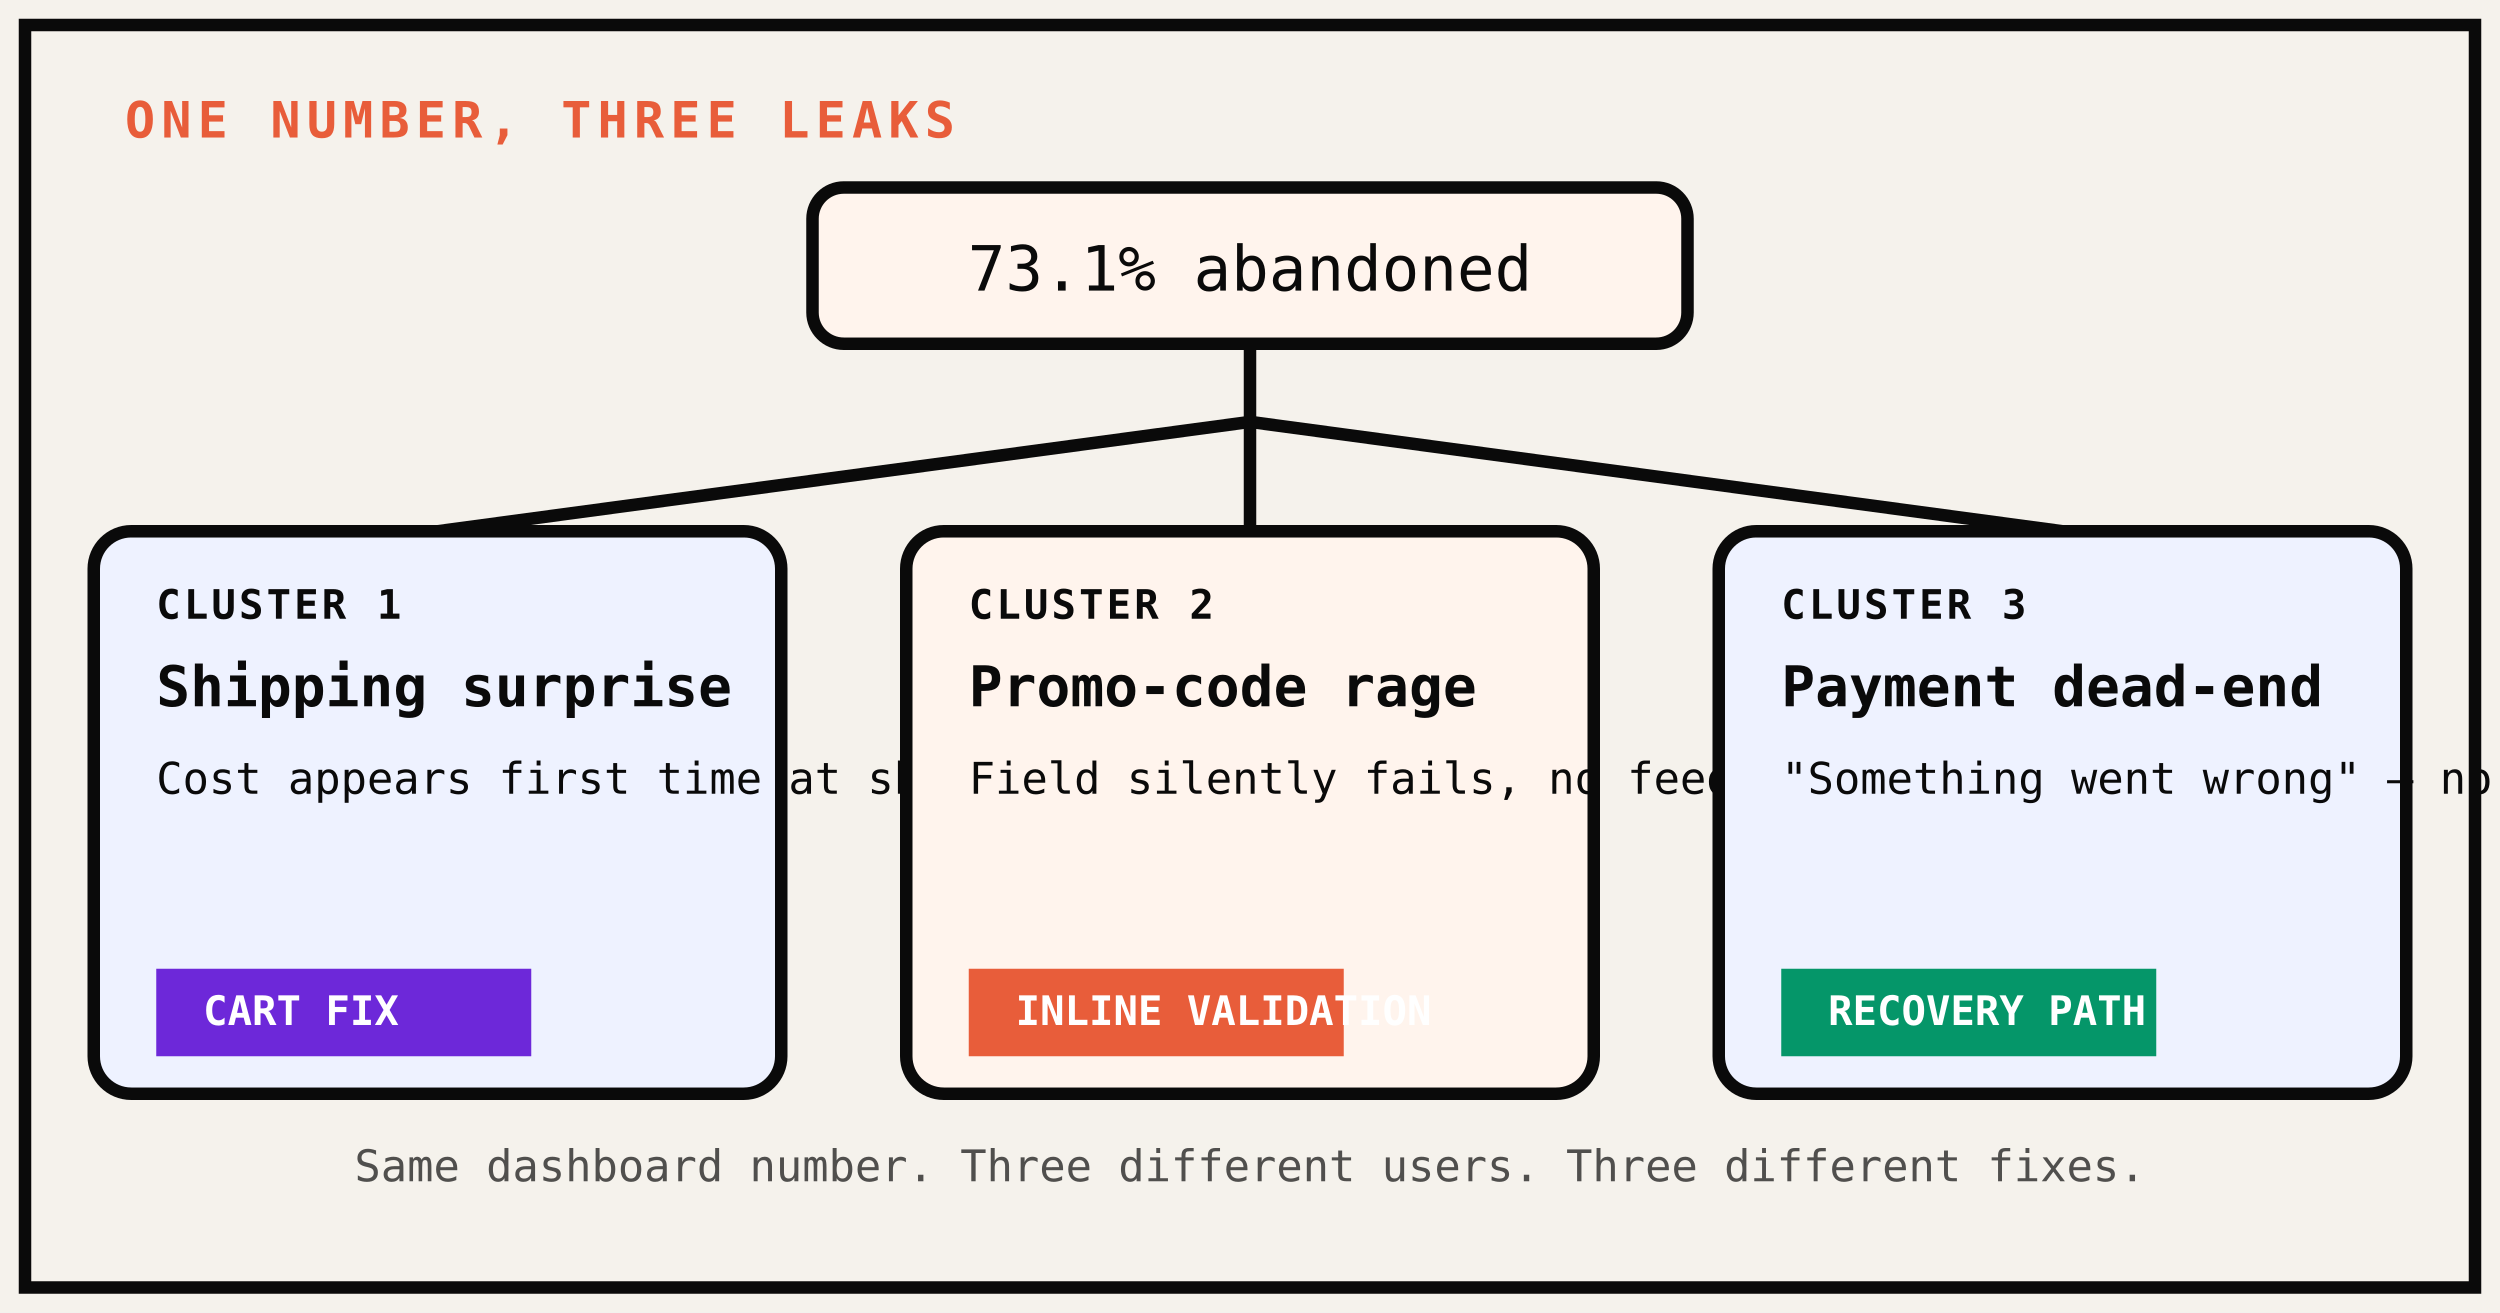
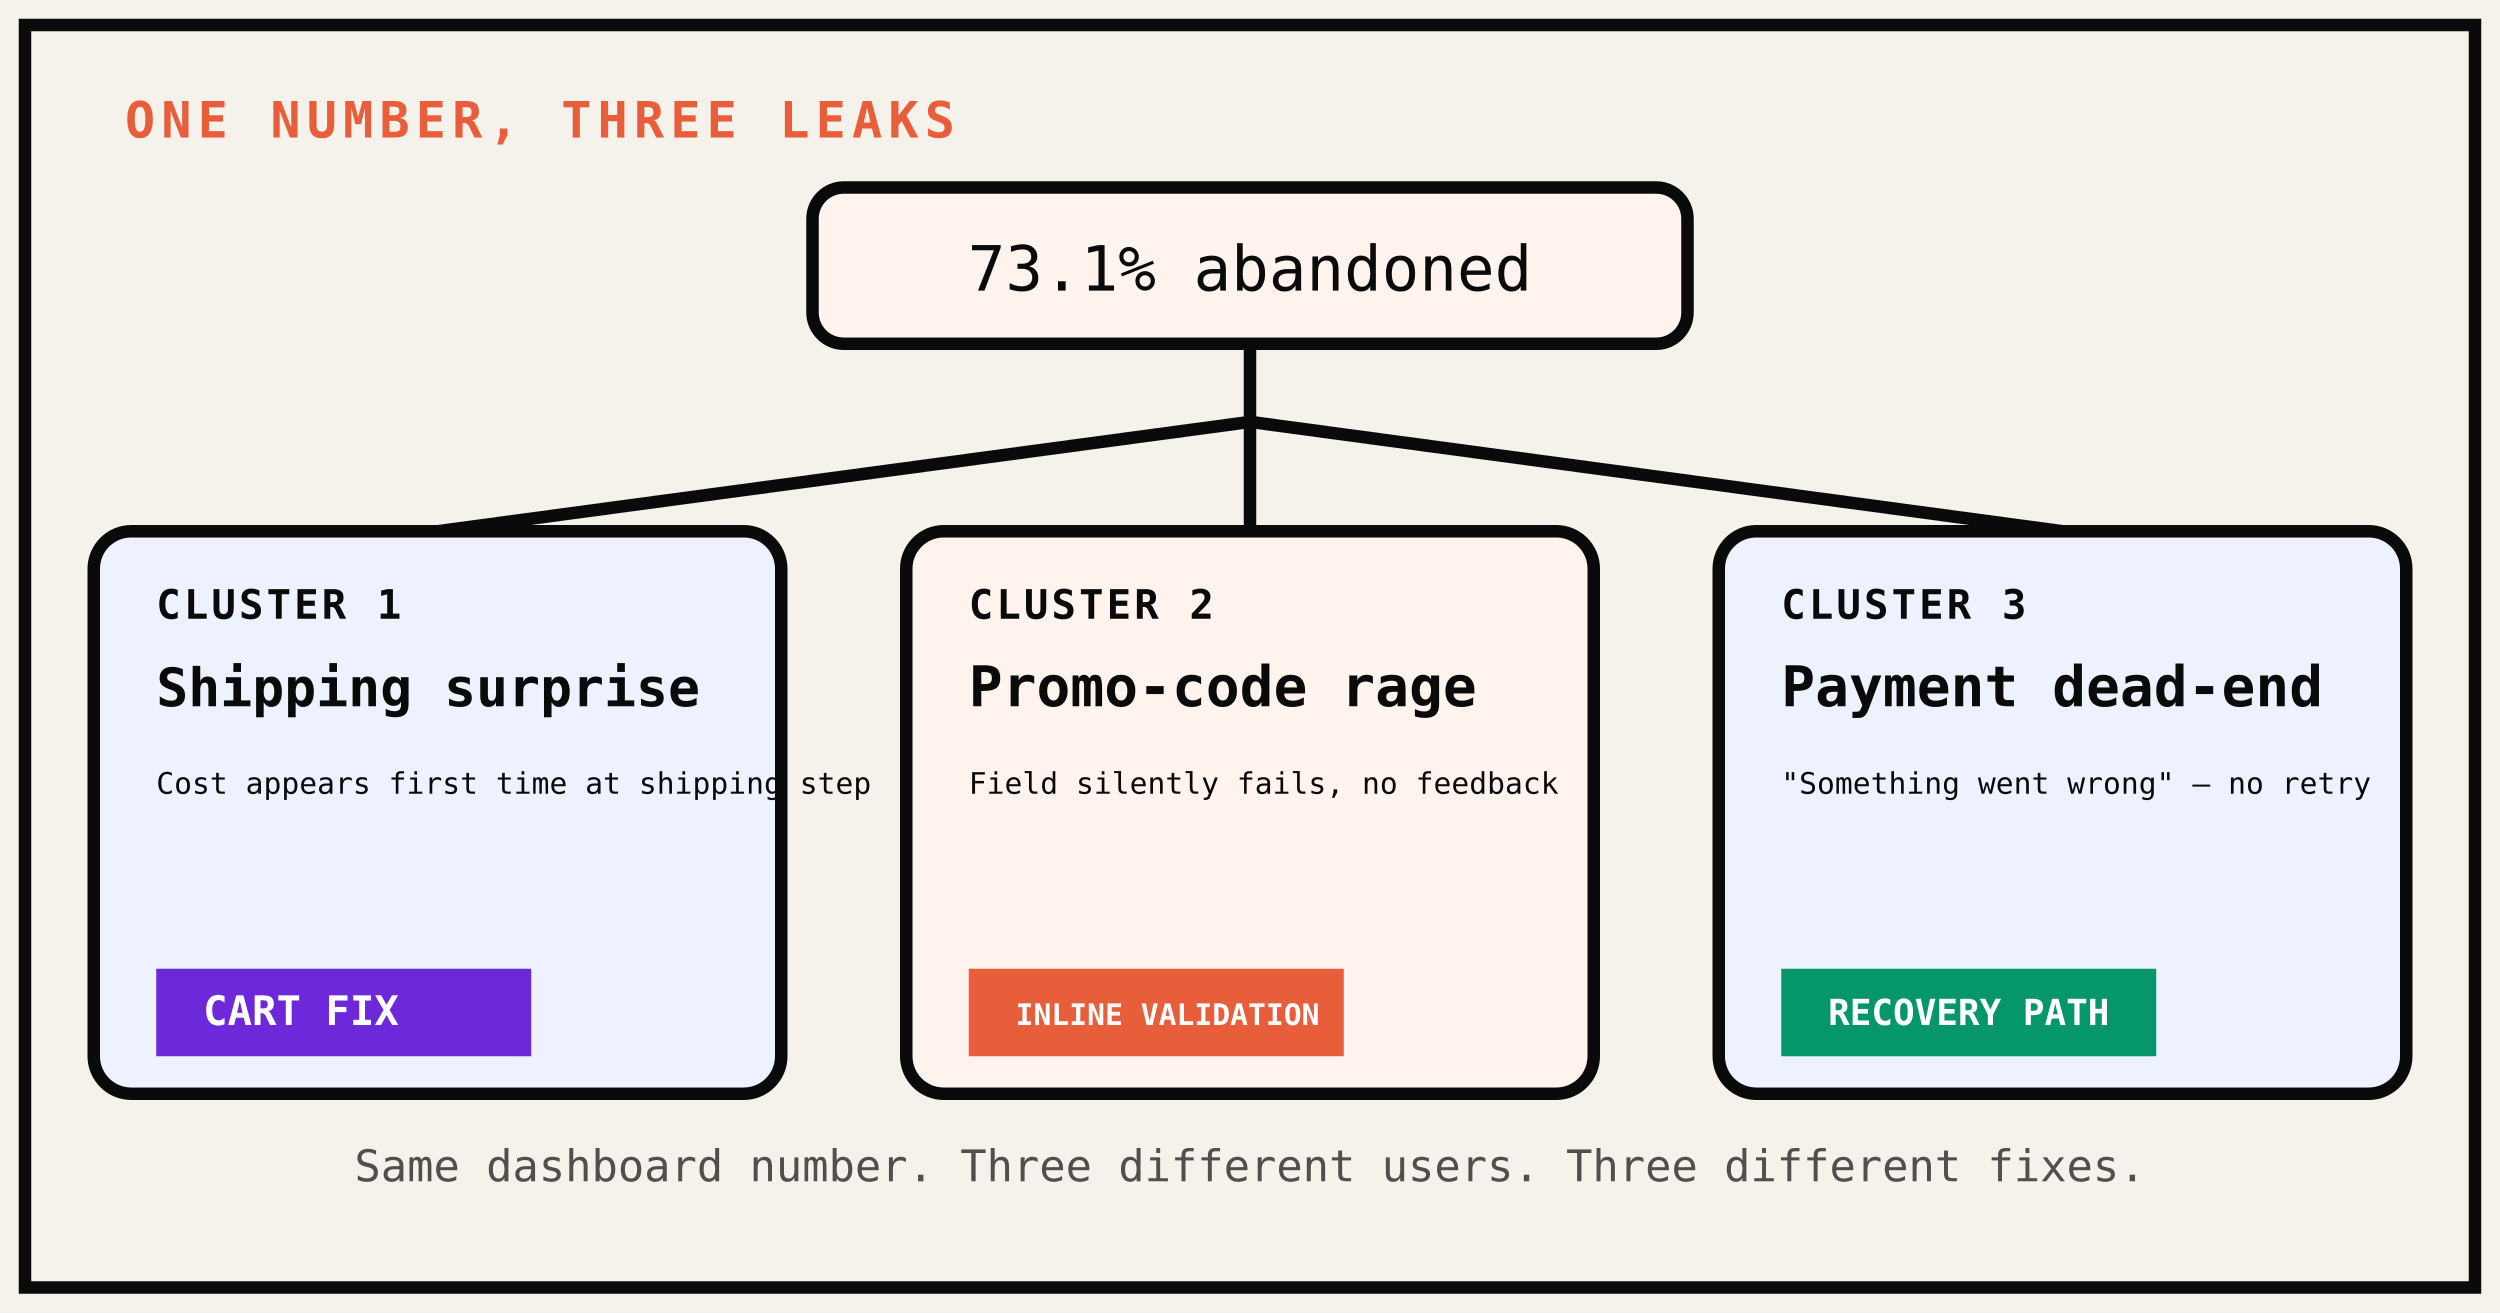
<svg xmlns="http://www.w3.org/2000/svg" viewBox="0 0 800 420" preserveAspectRatio="xMidYMid meet" font-family="ui-monospace, SFMono-Regular, Menlo, monospace">
  <rect width="800" height="420" fill="#F5F2EC" />
  <rect x="8" y="8" width="784" height="404" fill="none" stroke="#0A0A0A" stroke-width="4" />
  <text x="40" y="44" font-size="16" font-weight="bold" fill="#E85D3A" letter-spacing="2">ONE NUMBER, THREE LEAKS</text>
  <rect x="260" y="60" width="280" height="50" rx="10" fill="#FFF4ED" stroke="#0A0A0A" stroke-width="4" />
  <text x="400" y="93" font-size="20" font-weight="black" fill="#0A0A0A" text-anchor="middle">73.1% abandoned</text>
  <line x1="400" y1="110" x2="400" y2="135" stroke="#0A0A0A" stroke-width="4" />
  <line x1="400" y1="135" x2="140" y2="170" stroke="#0A0A0A" stroke-width="4" />
  <line x1="400" y1="135" x2="400" y2="170" stroke="#0A0A0A" stroke-width="4" />
  <line x1="400" y1="135" x2="660" y2="170" stroke="#0A0A0A" stroke-width="4" />
  <rect x="30" y="170" width="220" height="180" rx="12" fill="#EEF2FF" stroke="#0A0A0A" stroke-width="4" />
  <text x="50" y="198" font-size="13" font-weight="bold" fill="#0A0A0A" letter-spacing="1">CLUSTER 1</text>
-   <text x="50" y="226" font-size="18" font-weight="bold" fill="#0A0A0A">Shipping surprise</text>
-   <text x="50" y="254" font-size="14" fill="#0A0A0A">Cost appears first time at shipping step</text>
+   <text x="50" y="226" font-size="17" font-weight="bold" fill="#0A0A0A">Shipping surprise</text>
+   <text x="50" y="254" font-size="9.5" fill="#0A0A0A">Cost appears first time at shipping step</text>
  <rect x="50" y="310" width="120" height="28" fill="#6D28D9" />
  <text x="65" y="328" font-size="13" font-weight="bold" fill="#FFFFFF">CART FIX</text>
  <rect x="290" y="170" width="220" height="180" rx="12" fill="#FFF4ED" stroke="#0A0A0A" stroke-width="4" />
  <text x="310" y="198" font-size="13" font-weight="bold" fill="#0A0A0A" letter-spacing="1">CLUSTER 2</text>
  <text x="310" y="226" font-size="18" font-weight="bold" fill="#0A0A0A">Promo-code rage</text>
-   <text x="310" y="254" font-size="14" fill="#0A0A0A">Field silently fails, no feedback</text>
+   <text x="310" y="254" font-size="9.5" fill="#0A0A0A">Field silently fails, no feedback</text>
  <rect x="310" y="310" width="120" height="28" fill="#E85D3A" />
-   <text x="325" y="328" font-size="13" font-weight="bold" fill="#FFFFFF">INLINE VALIDATION</text>
+   <text x="325" y="328" font-size="9.5" font-weight="bold" fill="#FFFFFF">INLINE VALIDATION</text>
  <rect x="550" y="170" width="220" height="180" rx="12" fill="#EEF2FF" stroke="#0A0A0A" stroke-width="4" />
  <text x="570" y="198" font-size="13" font-weight="bold" fill="#0A0A0A" letter-spacing="1">CLUSTER 3</text>
  <text x="570" y="226" font-size="18" font-weight="bold" fill="#0A0A0A">Payment dead-end</text>
-   <text x="570" y="254" font-size="14" fill="#0A0A0A">"Something went wrong" — no retry</text>
+   <text x="570" y="254" font-size="9.5" fill="#0A0A0A">"Something went wrong" — no retry</text>
  <rect x="570" y="310" width="120" height="28" fill="#059669" />
-   <text x="585" y="328" font-size="13" font-weight="bold" fill="#FFFFFF">RECOVERY PATH</text>
+   <text x="585" y="328" font-size="11.5" font-weight="bold" fill="#FFFFFF">RECOVERY PATH</text>
  <text x="400" y="378" font-size="14" fill="#0A0A0A" text-anchor="middle" opacity="0.7">Same dashboard number. Three different users. Three different fixes.</text>
</svg>
